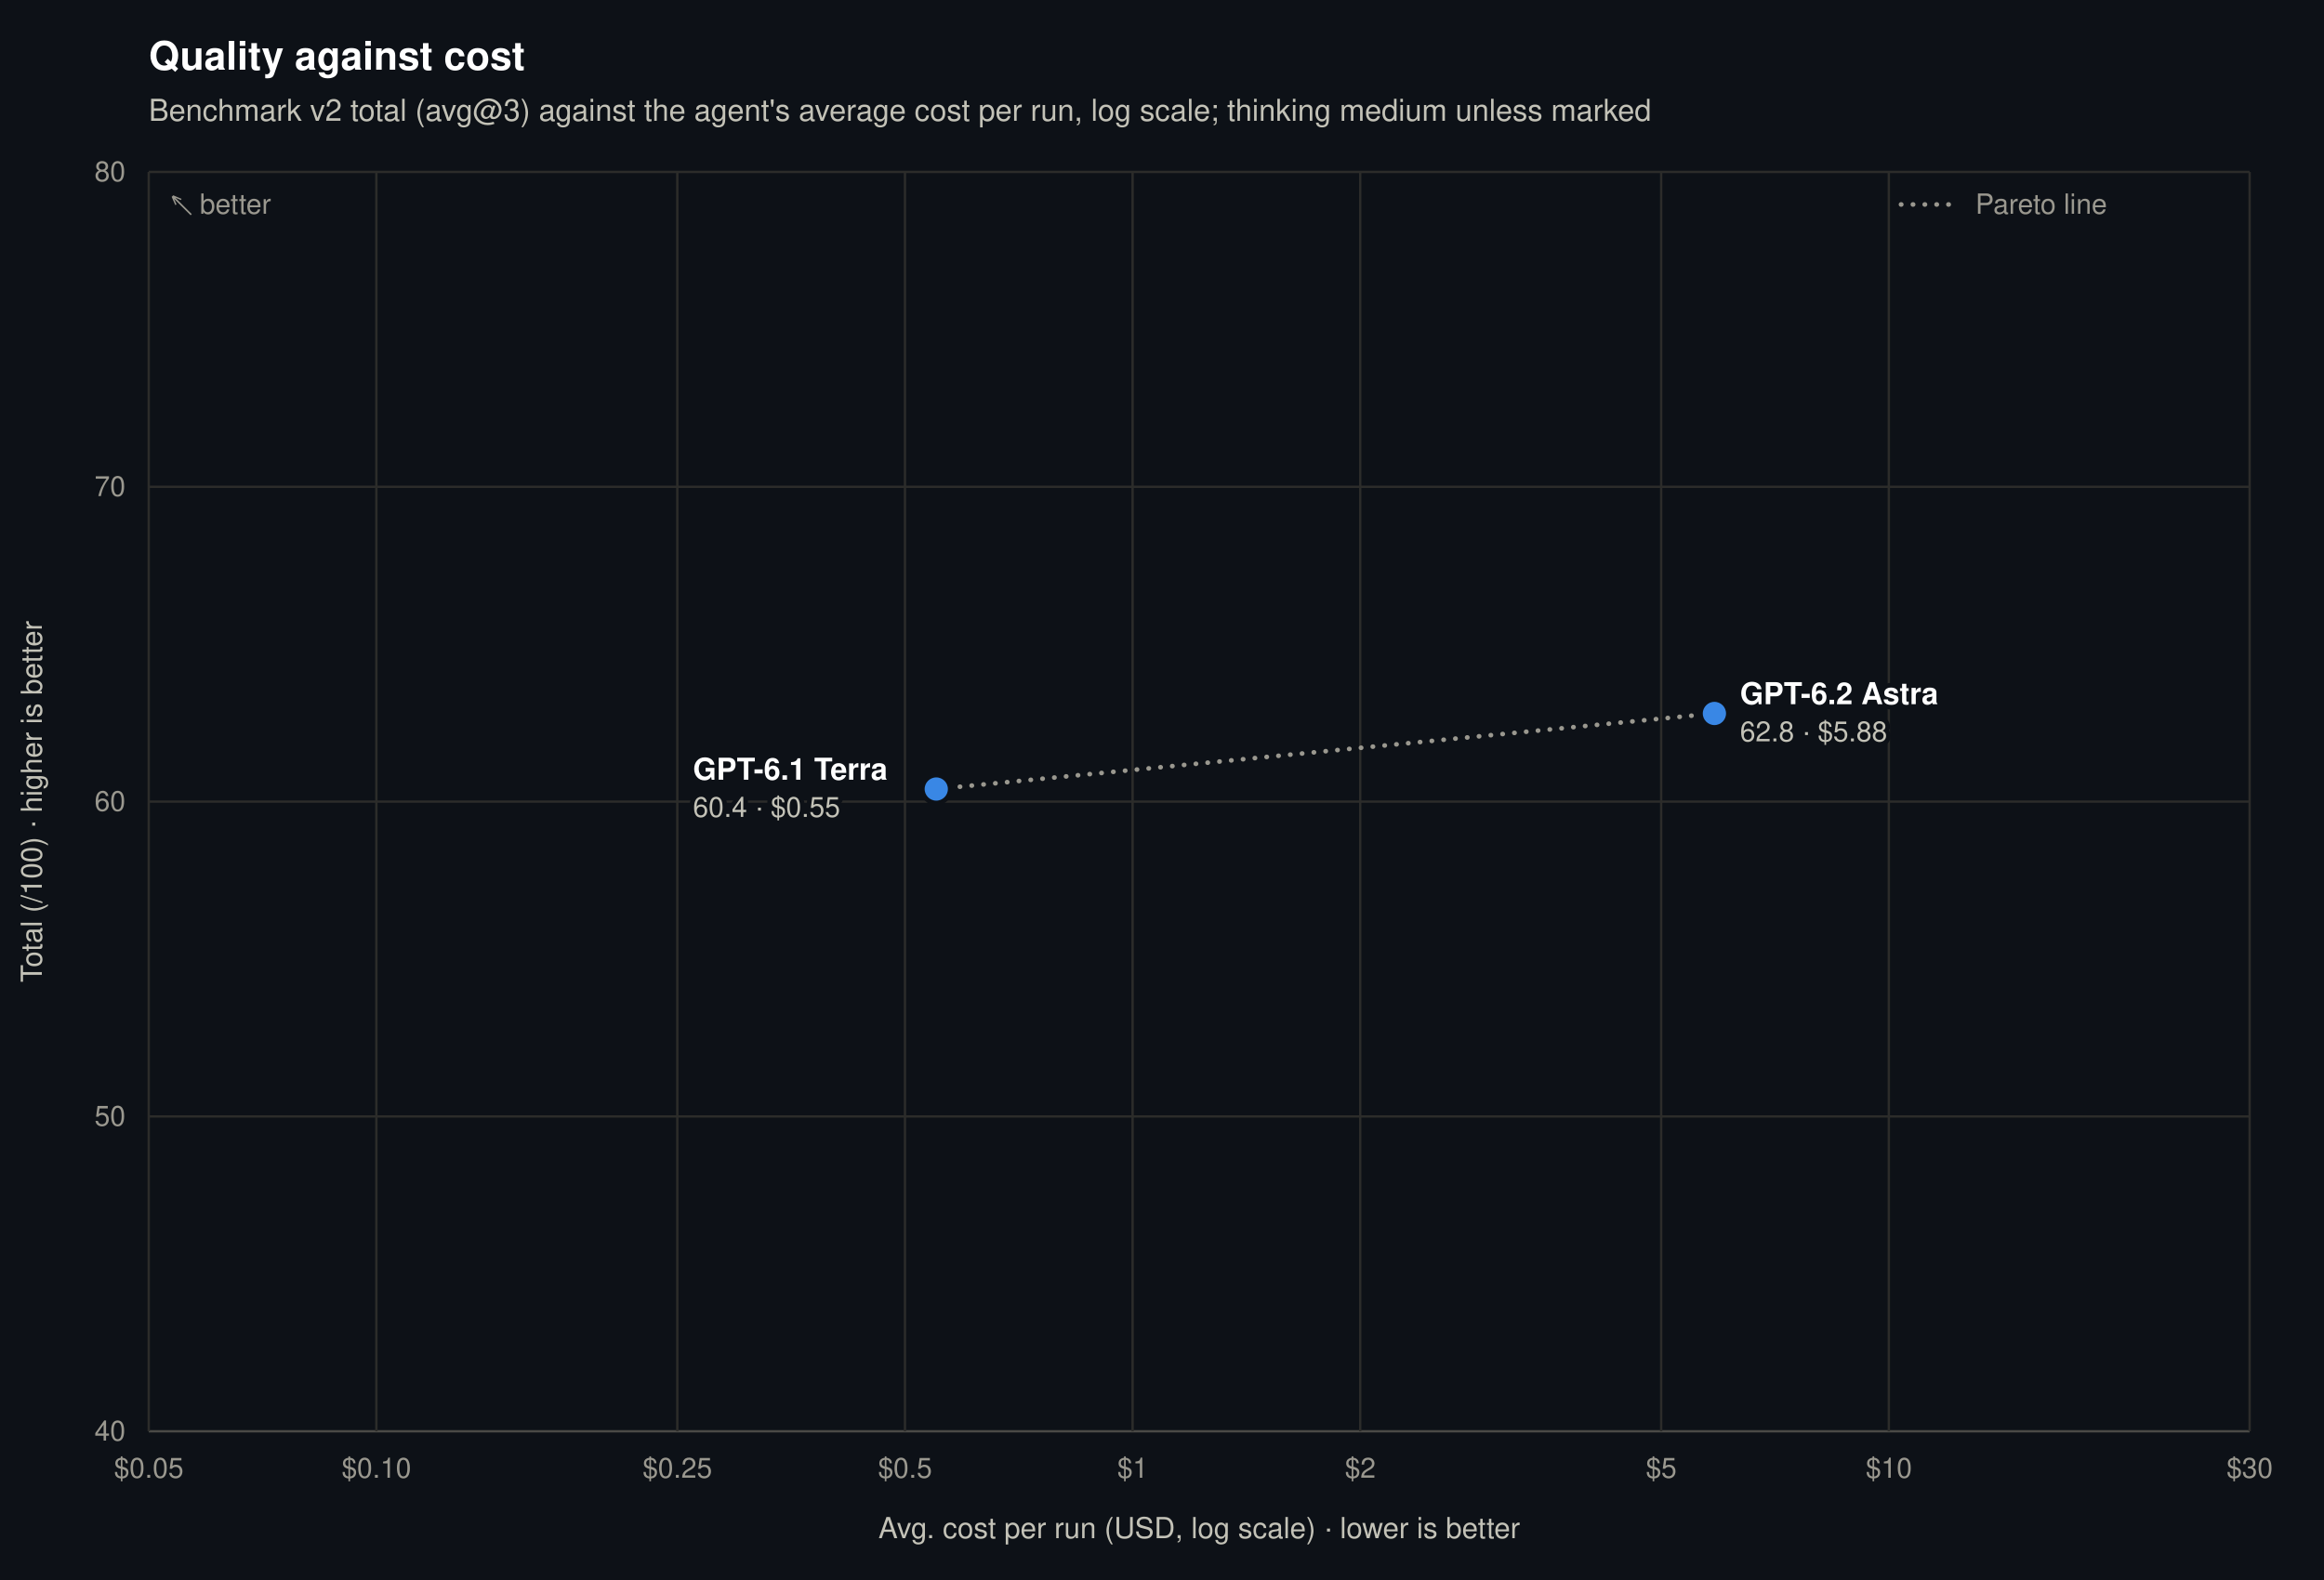
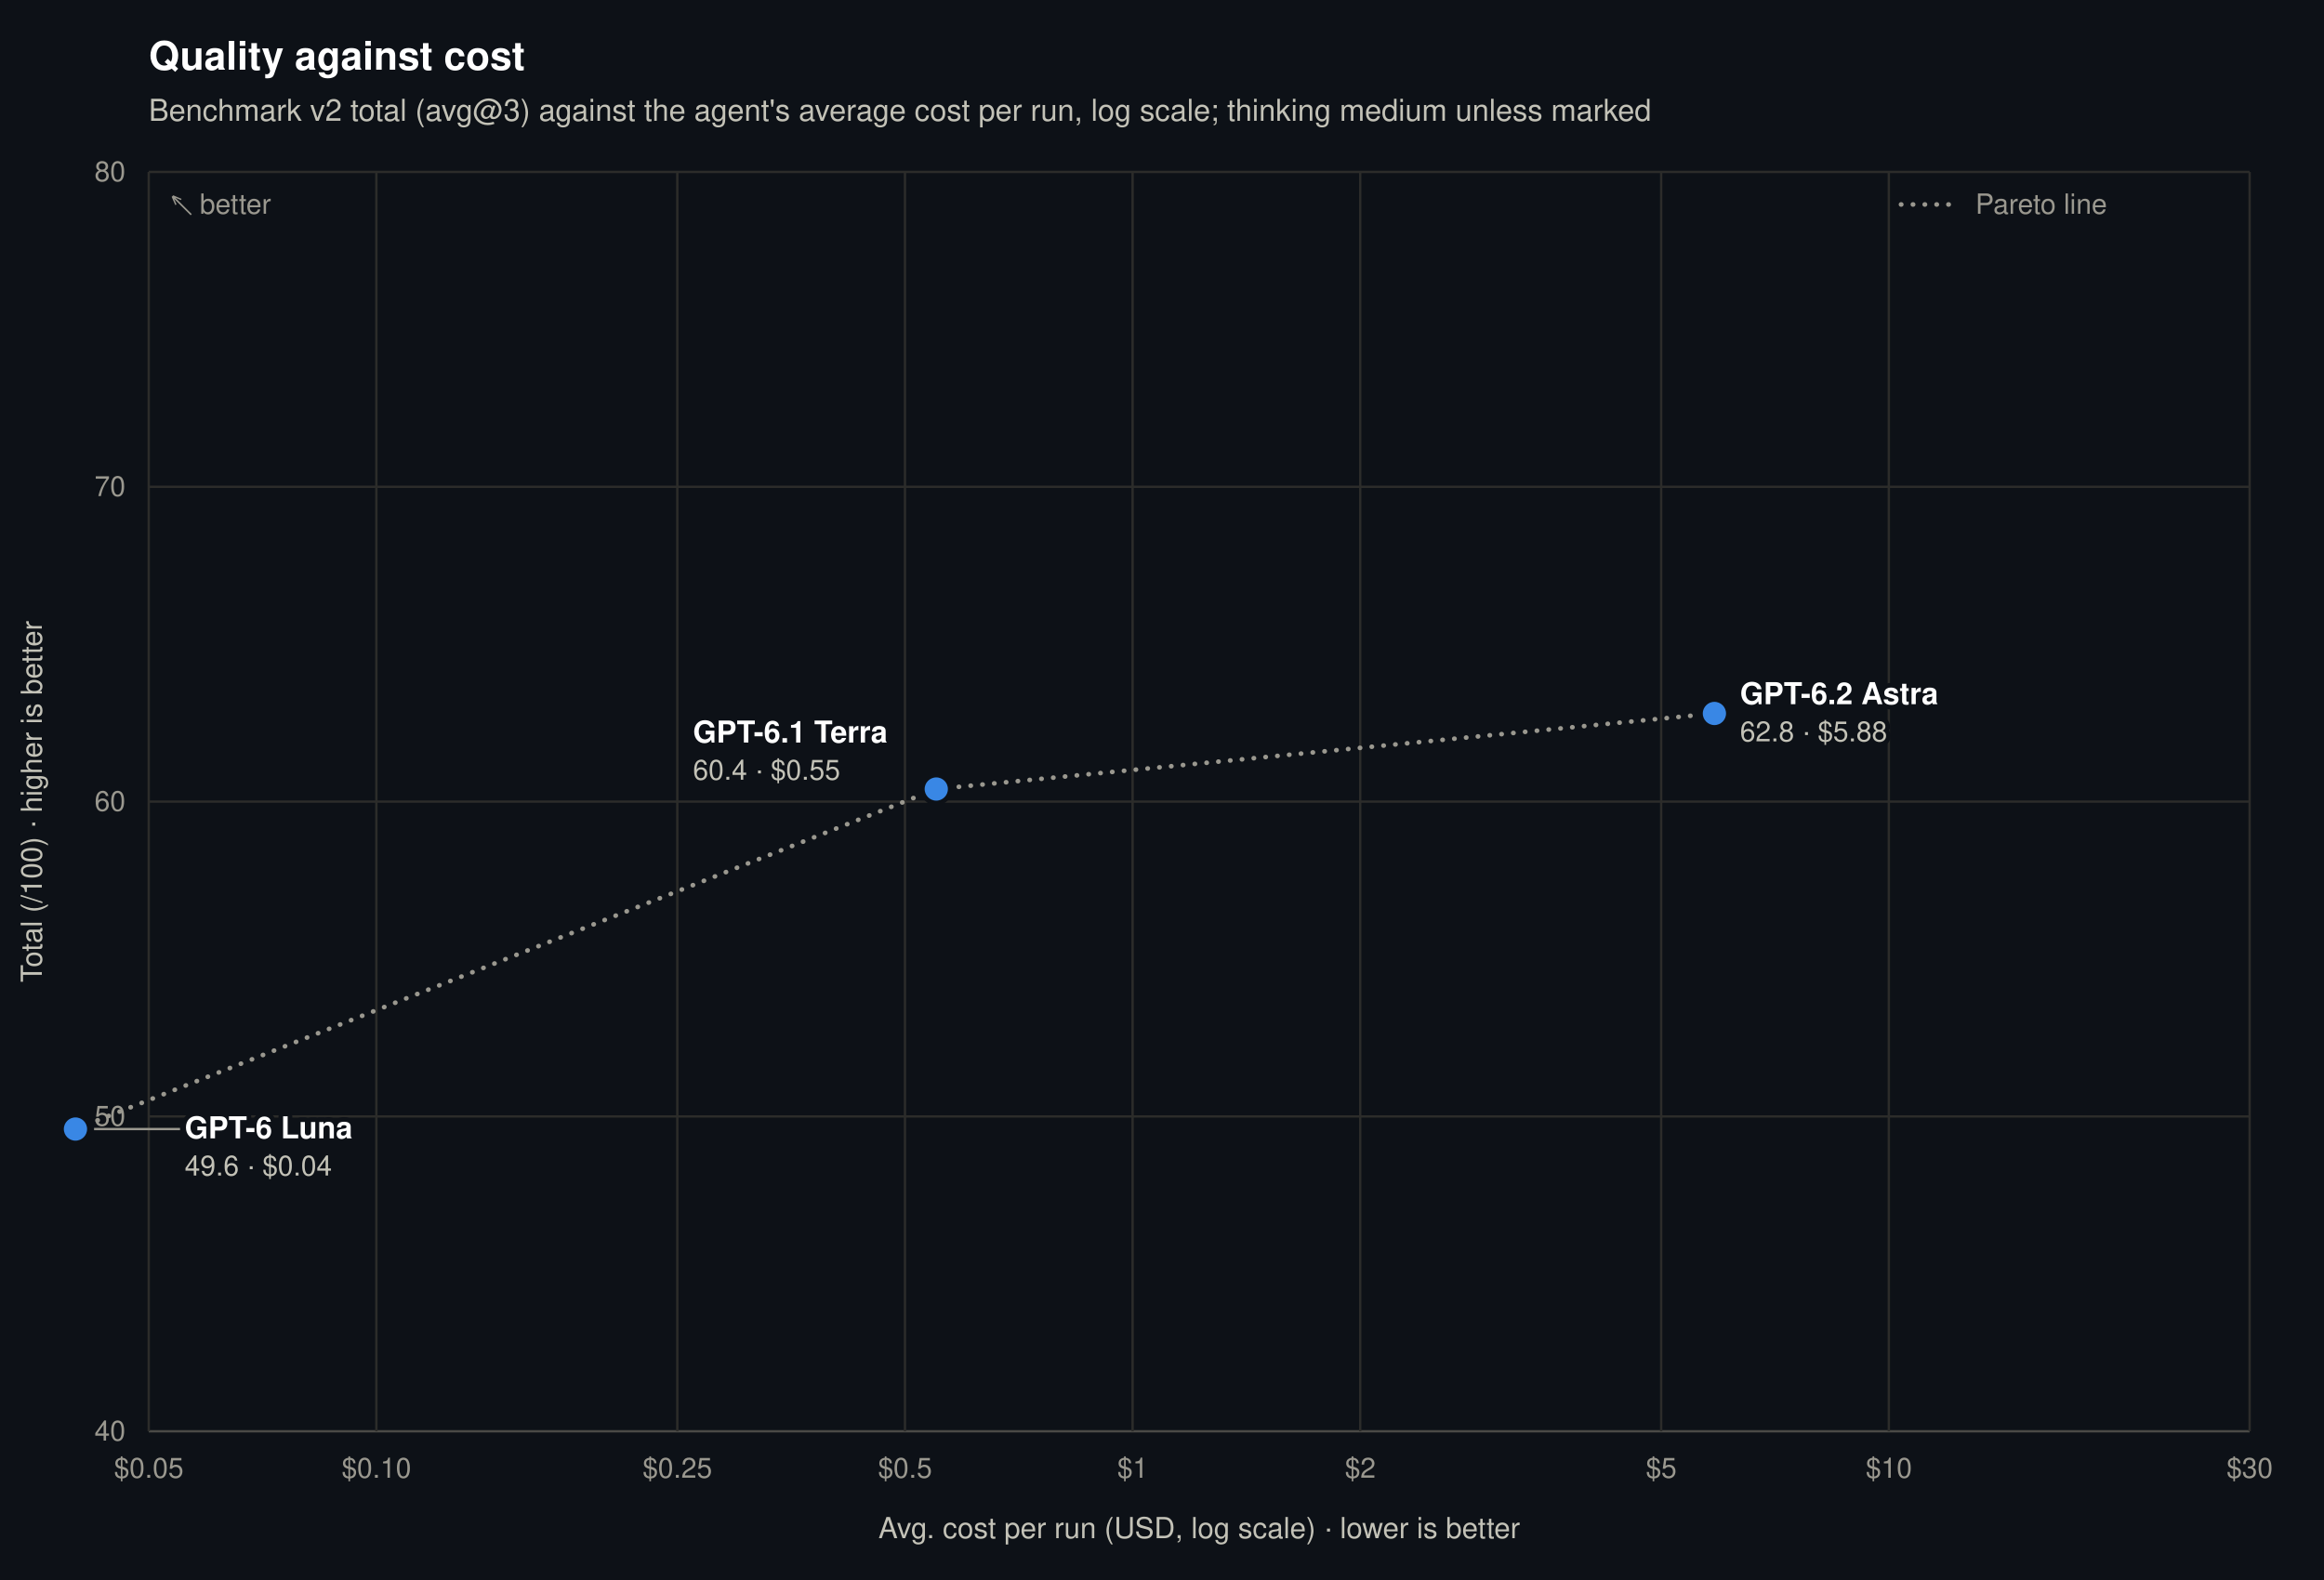
<svg xmlns="http://www.w3.org/2000/svg" width="1000" height="680" viewBox="0 0 1000 680" role="img" aria-labelledby="t d">
  <rect width="1000" height="680" fill="#0d1117" />
  <g font-family="system-ui, -apple-system, 'Segoe UI', Helvetica, Arial, sans-serif">
    <text x="64" y="30" font-size="17" font-weight="600" fill="#ffffff">Quality against cost</text>
    <text x="64" y="52" font-size="13" fill="#c3c2b7">Benchmark v2 total (avg@3) against the agent's average cost per run, log scale; thinking medium unless marked</text>
    <line x1="64" x2="968" y1="616" y2="616" stroke="#4a4a46" stroke-width="1" />
    <text x="54" y="620" font-size="12" text-anchor="end" fill="#9a988f" style="font-variant-numeric: tabular-nums">40</text>
    <line x1="64" x2="968" y1="480.5" y2="480.5" stroke="#2c2c2a" stroke-width="1" />
    <text x="54" y="484.5" font-size="12" text-anchor="end" fill="#9a988f" style="font-variant-numeric: tabular-nums">50</text>
    <line x1="64" x2="968" y1="345" y2="345" stroke="#2c2c2a" stroke-width="1" />
    <text x="54" y="349" font-size="12" text-anchor="end" fill="#9a988f" style="font-variant-numeric: tabular-nums">60</text>
    <line x1="64" x2="968" y1="209.5" y2="209.5" stroke="#2c2c2a" stroke-width="1" />
    <text x="54" y="213.5" font-size="12" text-anchor="end" fill="#9a988f" style="font-variant-numeric: tabular-nums">70</text>
    <line x1="64" x2="968" y1="74" y2="74" stroke="#2c2c2a" stroke-width="1" />
    <text x="54" y="78" font-size="12" text-anchor="end" fill="#9a988f" style="font-variant-numeric: tabular-nums">80</text>
    <line x1="64" x2="64" y1="74" y2="616" stroke="#2c2c2a" stroke-width="1" />
    <text x="64" y="636" font-size="12" text-anchor="middle" fill="#9a988f" style="font-variant-numeric: tabular-nums">$0.05</text>
    <line x1="161.95" x2="161.95" y1="74" y2="616" stroke="#2c2c2a" stroke-width="1" />
    <text x="161.95" y="636" font-size="12" text-anchor="middle" fill="#9a988f" style="font-variant-numeric: tabular-nums">$0.10</text>
    <line x1="291.44" x2="291.44" y1="74" y2="616" stroke="#2c2c2a" stroke-width="1" />
    <text x="291.44" y="636" font-size="12" text-anchor="middle" fill="#9a988f" style="font-variant-numeric: tabular-nums">$0.25</text>
    <line x1="389.4" x2="389.4" y1="74" y2="616" stroke="#2c2c2a" stroke-width="1" />
    <text x="389.4" y="636" font-size="12" text-anchor="middle" fill="#9a988f" style="font-variant-numeric: tabular-nums">$0.5</text>
    <line x1="487.35" x2="487.35" y1="74" y2="616" stroke="#2c2c2a" stroke-width="1" />
    <text x="487.35" y="636" font-size="12" text-anchor="middle" fill="#9a988f" style="font-variant-numeric: tabular-nums">$1</text>
    <line x1="585.3" x2="585.3" y1="74" y2="616" stroke="#2c2c2a" stroke-width="1" />
    <text x="585.3" y="636" font-size="12" text-anchor="middle" fill="#9a988f" style="font-variant-numeric: tabular-nums">$2</text>
    <line x1="714.79" x2="714.79" y1="74" y2="616" stroke="#2c2c2a" stroke-width="1" />
    <text x="714.79" y="636" font-size="12" text-anchor="middle" fill="#9a988f" style="font-variant-numeric: tabular-nums">$5</text>
    <line x1="812.75" x2="812.75" y1="74" y2="616" stroke="#2c2c2a" stroke-width="1" />
    <text x="812.75" y="636" font-size="12" text-anchor="middle" fill="#9a988f" style="font-variant-numeric: tabular-nums">$10</text>
    <line x1="968" x2="968" y1="74" y2="616" stroke="#2c2c2a" stroke-width="1" />
    <text x="968" y="636" font-size="12" text-anchor="middle" fill="#9a988f" style="font-variant-numeric: tabular-nums">$30</text>
    <text x="516" y="662" font-size="12.5" text-anchor="middle" fill="#c3c2b7">Avg. cost per run (USD, log scale) · lower is better</text>
    <text transform="translate(18 345) rotate(-90)" font-size="12.5" text-anchor="middle" fill="#c3c2b7">Total (/100) · higher is better</text>
    <text x="74" y="92" font-size="12" fill="#9a988f">↖ better</text>
-     <polyline points="402.87,339.58 737.7,307.06" fill="none" stroke="#9a988f" stroke-width="2" stroke-dasharray="0.1 5" stroke-linecap="round" />
+     <polyline points="32.47,485.92 402.87,339.58 737.7,307.06" fill="none" stroke="#9a988f" stroke-width="2" stroke-dasharray="0.1 5" stroke-linecap="round" />
    <line x1="818" x2="842" y1="88" y2="88" stroke="#9a988f" stroke-width="2" stroke-dasharray="0.1 5" stroke-linecap="round" />
    <text x="850" y="92" font-size="12" fill="#9a988f">Pareto line</text>
+     <line x1="40.47" y1="485.92" x2="77.47" y2="485.92" stroke="#9a988f" stroke-width="1" />
+     <circle cx="32.47" cy="485.92" r="6" fill="#3987e5" stroke="#0d1117" stroke-width="2" />
    <circle cx="737.7" cy="307.06" r="6" fill="#3987e5" stroke="#0d1117" stroke-width="2" />
    <circle cx="402.87" cy="339.58" r="6" fill="#3987e5" stroke="#0d1117" stroke-width="2" />
+     <text x="79.47" y="489.92" font-size="13" font-weight="600" fill="#ffffff" stroke="#0d1117" stroke-width="4" stroke-linejoin="round" paint-order="stroke">GPT-6 Luna</text>
+     <text x="79.47" y="505.92" font-size="12" fill="#c3c2b7" stroke="#0d1117" stroke-width="4" stroke-linejoin="round" paint-order="stroke" style="font-variant-numeric: tabular-nums">49.6 · $0.04</text>
    <text x="748.7" y="303.06" font-size="13" font-weight="600" fill="#ffffff" stroke="#0d1117" stroke-width="4" stroke-linejoin="round" paint-order="stroke">GPT-6.2 Astra</text>
    <text x="748.7" y="319.06" font-size="12" fill="#c3c2b7" stroke="#0d1117" stroke-width="4" stroke-linejoin="round" paint-order="stroke" style="font-variant-numeric: tabular-nums">62.8 · $5.88</text>
-     <text x="298.16" y="335.58" font-size="13" font-weight="600" fill="#ffffff" stroke="#0d1117" stroke-width="4" stroke-linejoin="round" paint-order="stroke">GPT-6.1 Terra</text>
-     <text x="298.16" y="351.58" font-size="12" fill="#c3c2b7" stroke="#0d1117" stroke-width="4" stroke-linejoin="round" paint-order="stroke" style="font-variant-numeric: tabular-nums">60.4 · $0.55</text>
+     <text x="298.16" y="319.58" font-size="13" font-weight="600" fill="#ffffff" stroke="#0d1117" stroke-width="4" stroke-linejoin="round" paint-order="stroke">GPT-6.1 Terra</text>
+     <text x="298.16" y="335.58" font-size="12" fill="#c3c2b7" stroke="#0d1117" stroke-width="4" stroke-linejoin="round" paint-order="stroke" style="font-variant-numeric: tabular-nums">60.4 · $0.55</text>
  </g>
</svg>
